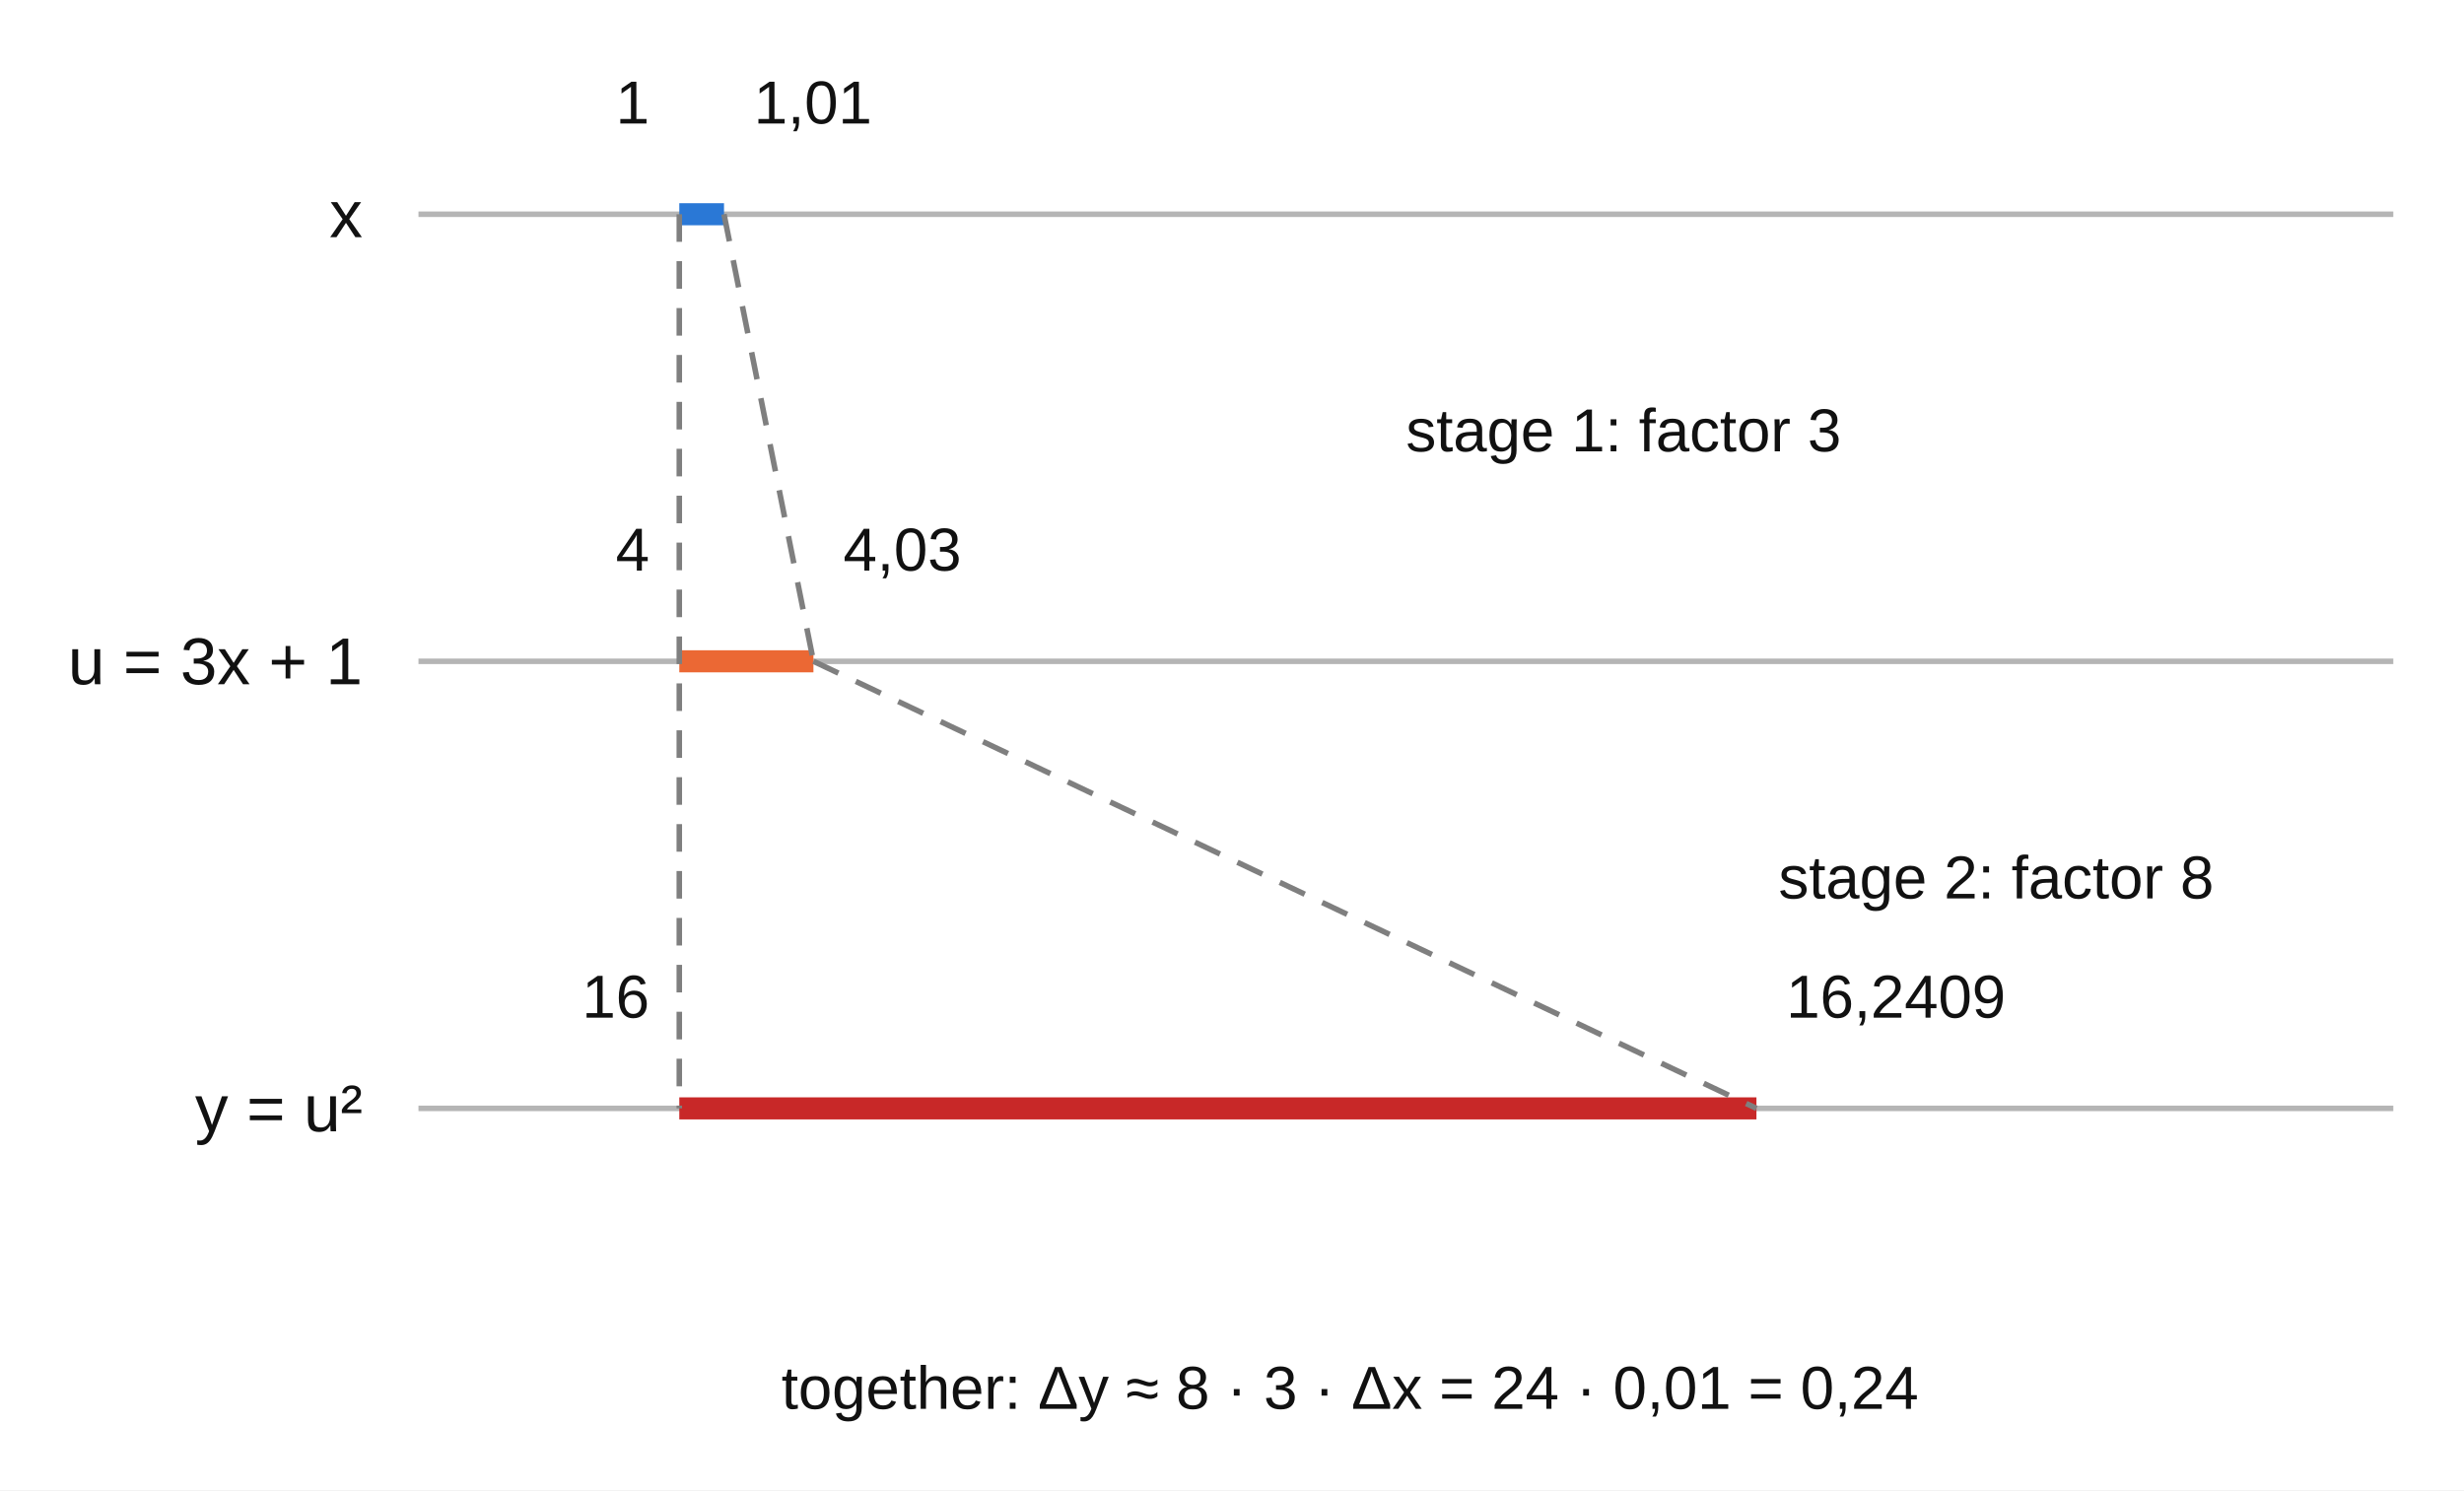
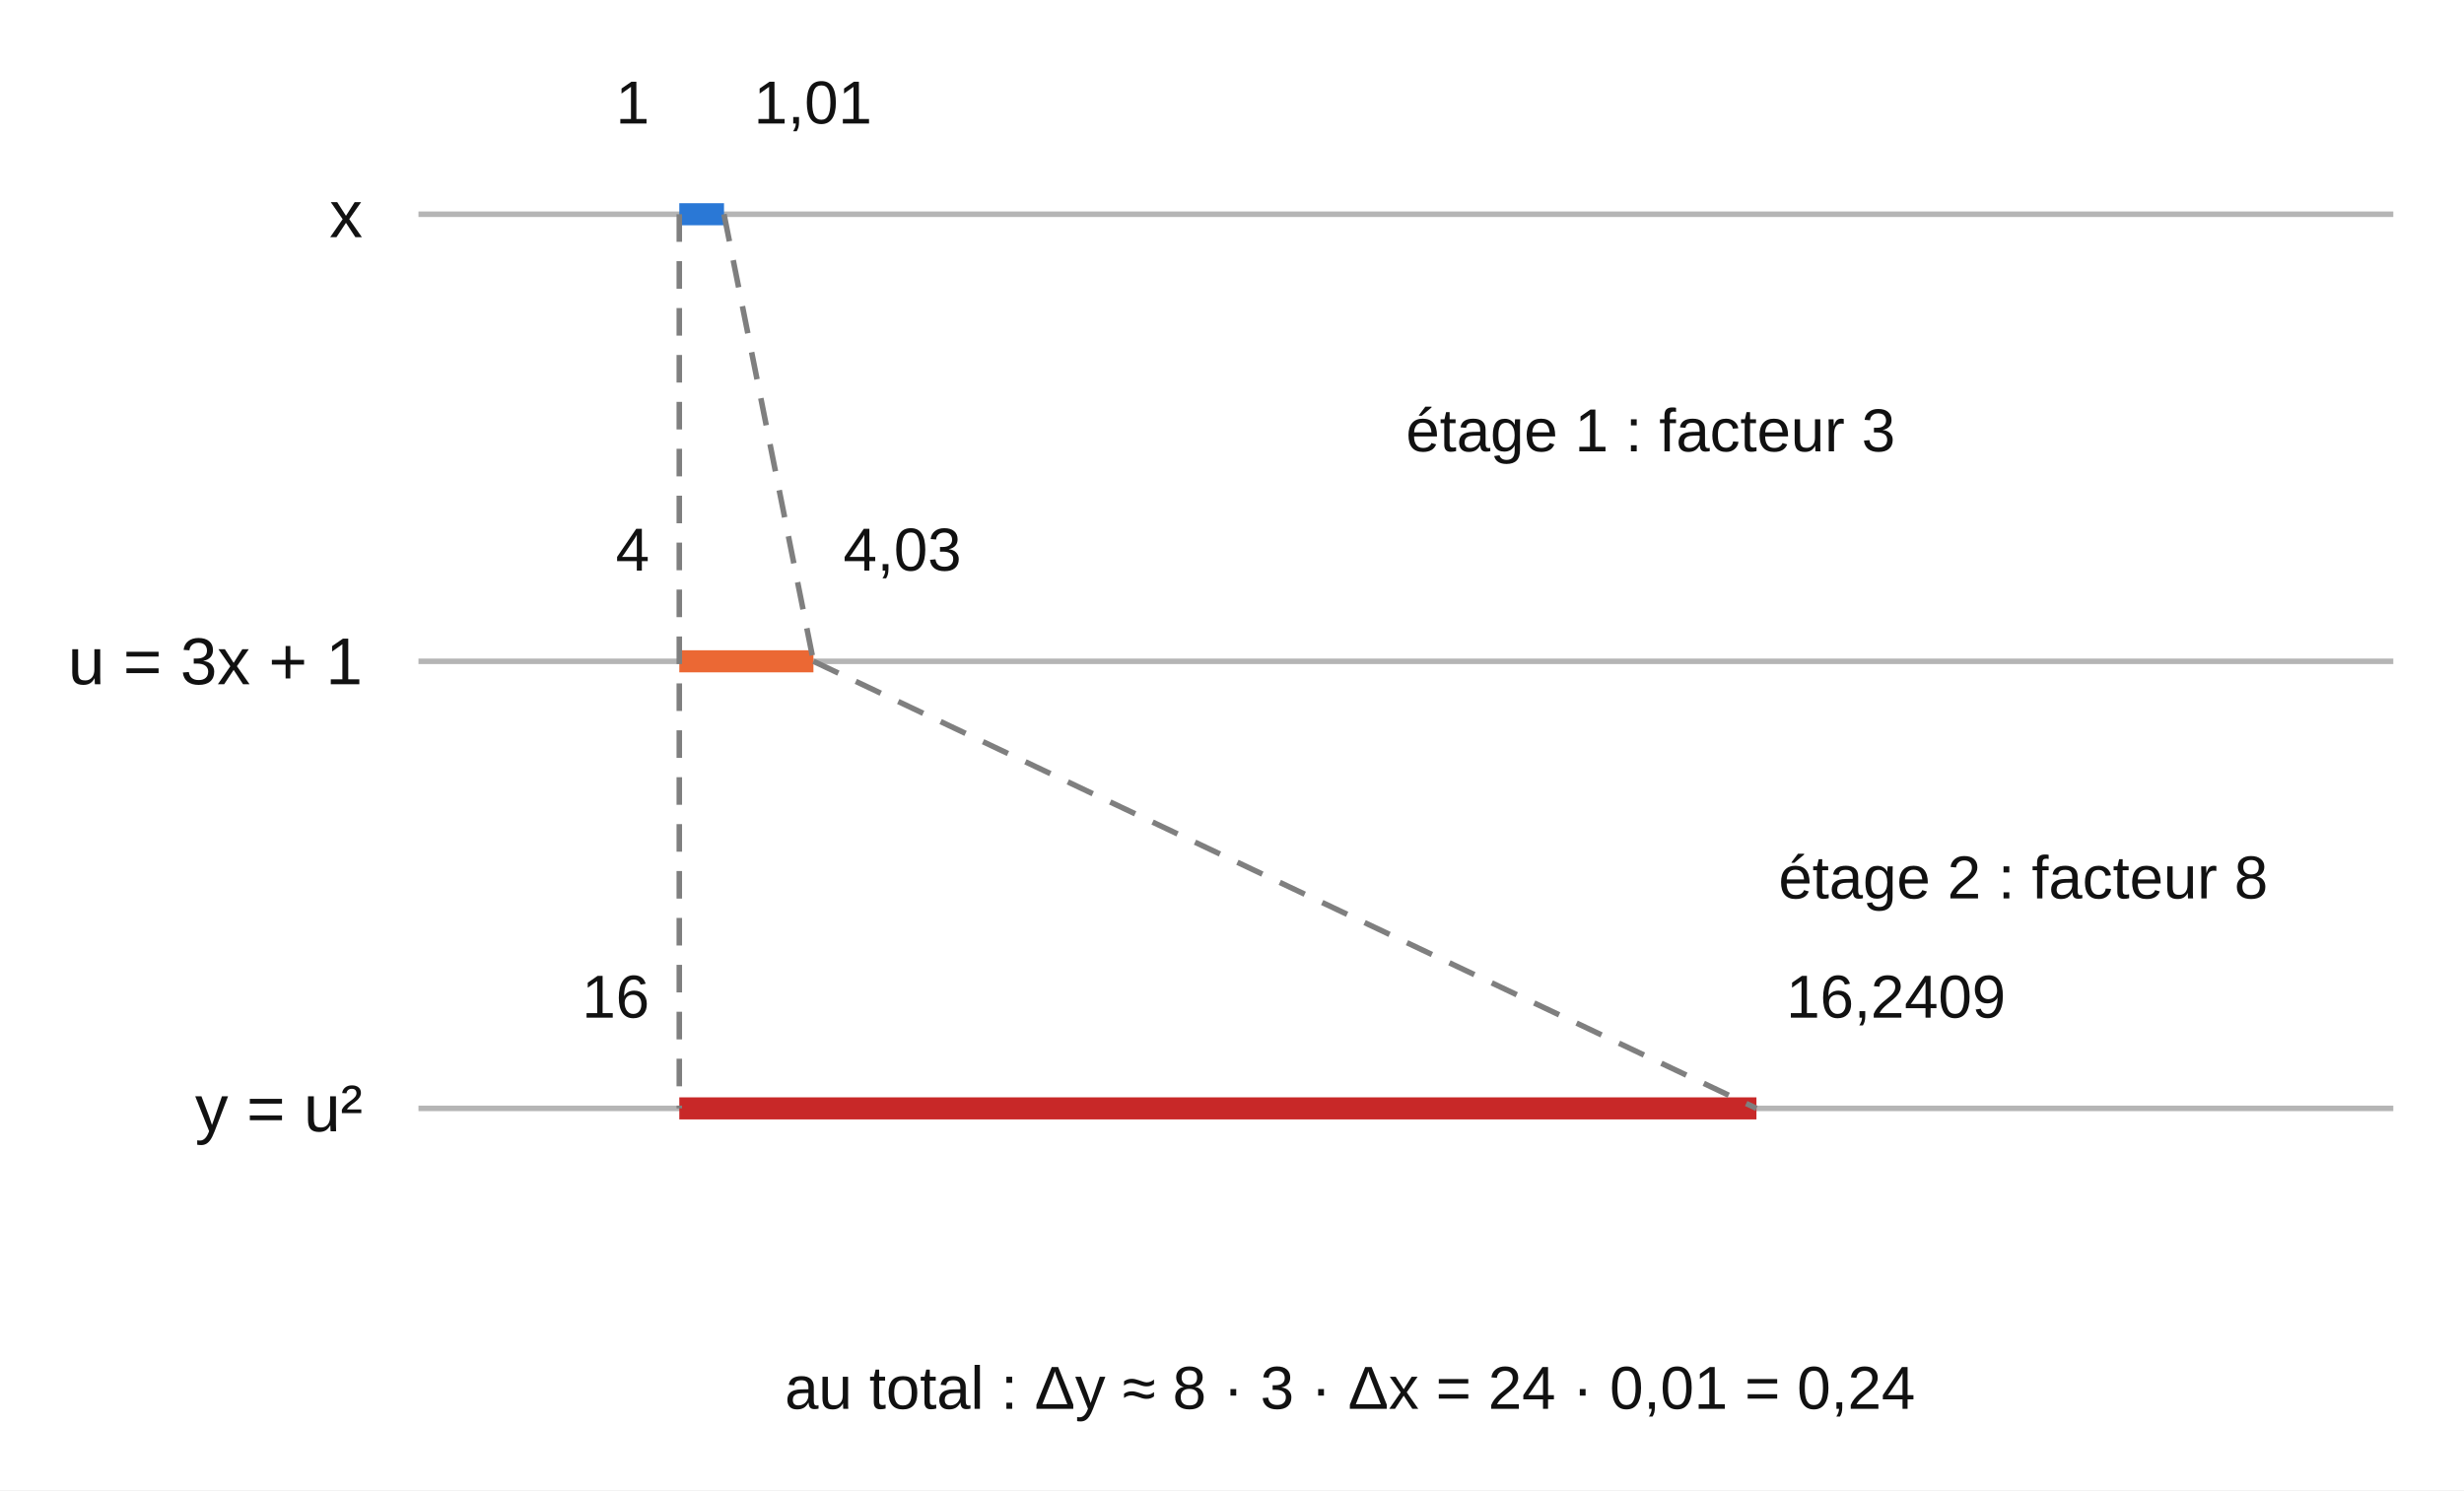
<svg xmlns="http://www.w3.org/2000/svg" width="491" height="297" viewBox="551.885 300.375 892.727 540">
  <rect x="551.885" y="300.375" width="892.727" height="540" fill="#ffffff" />
  <path d="M703.5 378C942 378 1180.5 378 1419 378" fill="none" stroke="#b5b5b5" stroke-width="2" stroke-linejoin="round" stroke-linecap="butt" />
  <text x="683.25" y="378" font-size="24" font-family="Arial, Helvetica, 'Liberation Sans', 'Nimbus Sans', 'Noto Sans CJK SC', 'Microsoft YaHei', 'PingFang SC', sans-serif" fill="#111111" text-anchor="end" dominant-baseline="central">x</text>
  <path d="M798 378C803.4 378 808.8 378 814.2 378" fill="none" stroke="#2a78d6" stroke-width="8" stroke-linejoin="round" stroke-linecap="butt" />
  <text x="787.2" y="337.5" font-size="22" font-family="Arial, Helvetica, 'Liberation Sans', 'Nimbus Sans', 'Noto Sans CJK SC', 'Microsoft YaHei', 'PingFang SC', sans-serif" fill="#111111" text-anchor="end" dominant-baseline="central">1</text>
  <text x="825" y="337.5" font-size="22" font-family="Arial, Helvetica, 'Liberation Sans', 'Nimbus Sans', 'Noto Sans CJK SC', 'Microsoft YaHei', 'PingFang SC', sans-serif" fill="#111111" text-anchor="start" dominant-baseline="central">1,01</text>
  <path d="M703.5 540C942 540 1180.5 540 1419 540" fill="none" stroke="#b5b5b5" stroke-width="2" stroke-linejoin="round" stroke-linecap="butt" />
  <text x="683.25" y="540" font-size="24" font-family="Arial, Helvetica, 'Liberation Sans', 'Nimbus Sans', 'Noto Sans CJK SC', 'Microsoft YaHei', 'PingFang SC', sans-serif" fill="#111111" text-anchor="end" dominant-baseline="central">u = 3x + 1</text>
  <path d="M798 540C814.2 540 830.4 540 846.6 540" fill="none" stroke="#eb6834" stroke-width="8" stroke-linejoin="round" stroke-linecap="butt" />
  <text x="787.2" y="499.5" font-size="22" font-family="Arial, Helvetica, 'Liberation Sans', 'Nimbus Sans', 'Noto Sans CJK SC', 'Microsoft YaHei', 'PingFang SC', sans-serif" fill="#111111" text-anchor="end" dominant-baseline="central">4</text>
  <text x="857.4" y="499.5" font-size="22" font-family="Arial, Helvetica, 'Liberation Sans', 'Nimbus Sans', 'Noto Sans CJK SC', 'Microsoft YaHei', 'PingFang SC', sans-serif" fill="#111111" text-anchor="start" dominant-baseline="central">4,03</text>
  <path d="M703.5 702C942 702 1180.5 702 1419 702" fill="none" stroke="#b5b5b5" stroke-width="2" stroke-linejoin="round" stroke-linecap="butt" />
  <text x="683.25" y="702" font-size="24" font-family="Arial, Helvetica, 'Liberation Sans', 'Nimbus Sans', 'Noto Sans CJK SC', 'Microsoft YaHei', 'PingFang SC', sans-serif" fill="#111111" text-anchor="end" dominant-baseline="central">y = u²</text>
  <path d="M798 702C928.09 702 1058.17 702 1188.26 702" fill="none" stroke="#c82828" stroke-width="8" stroke-linejoin="round" stroke-linecap="butt" />
  <text x="787.2" y="661.5" font-size="22" font-family="Arial, Helvetica, 'Liberation Sans', 'Nimbus Sans', 'Noto Sans CJK SC', 'Microsoft YaHei', 'PingFang SC', sans-serif" fill="#111111" text-anchor="end" dominant-baseline="central">16</text>
  <text x="1199.06" y="661.5" font-size="22" font-family="Arial, Helvetica, 'Liberation Sans', 'Nimbus Sans', 'Noto Sans CJK SC', 'Microsoft YaHei', 'PingFang SC', sans-serif" fill="#111111" text-anchor="start" dominant-baseline="central">16,2409</text>
  <path d="M798 378C798 486 798 594 798 702" fill="none" stroke="#7f7f7f" stroke-width="2" stroke-dasharray="10 7" stroke-linejoin="round" stroke-linecap="butt" />
  <path d="M814.2 378C825 432 835.8 486 846.6 540" fill="none" stroke="#7f7f7f" stroke-width="2" stroke-dasharray="10 7" stroke-linejoin="round" stroke-linecap="butt" />
  <path d="M846.6 540C960.49 594 1074.37 648 1188.26 702" fill="none" stroke="#7f7f7f" stroke-width="2" stroke-dasharray="10 7" stroke-linejoin="round" stroke-linecap="butt" />
-   <text x="1061.25" y="456.3" font-size="22" font-family="Arial, Helvetica, 'Liberation Sans', 'Nimbus Sans', 'Noto Sans CJK SC', 'Microsoft YaHei', 'PingFang SC', sans-serif" fill="#111111" text-anchor="start" dominant-baseline="central">stage 1: factor 3</text>
-   <text x="1196.25" y="618.3" font-size="22" font-family="Arial, Helvetica, 'Liberation Sans', 'Nimbus Sans', 'Noto Sans CJK SC', 'Microsoft YaHei', 'PingFang SC', sans-serif" fill="#111111" text-anchor="start" dominant-baseline="central">stage 2: factor 8</text>
-   <text x="1041" y="803.25" font-size="22" font-family="Arial, Helvetica, 'Liberation Sans', 'Nimbus Sans', 'Noto Sans CJK SC', 'Microsoft YaHei', 'PingFang SC', sans-serif" fill="#111111" text-anchor="middle" dominant-baseline="central">together: Δy ≈ 8 · 3 · Δx = 24 · 0,01 = 0,24</text>
+   <text x="1061.25" y="456.3" font-size="22" font-family="Arial, Helvetica, 'Liberation Sans', 'Nimbus Sans', 'Noto Sans CJK SC', 'Microsoft YaHei', 'PingFang SC', sans-serif" fill="#111111" text-anchor="start" dominant-baseline="central">étage 1 : facteur 3</text>
+   <text x="1196.25" y="618.3" font-size="22" font-family="Arial, Helvetica, 'Liberation Sans', 'Nimbus Sans', 'Noto Sans CJK SC', 'Microsoft YaHei', 'PingFang SC', sans-serif" fill="#111111" text-anchor="start" dominant-baseline="central">étage 2 : facteur 8</text>
+   <text x="1041" y="803.25" font-size="22" font-family="Arial, Helvetica, 'Liberation Sans', 'Nimbus Sans', 'Noto Sans CJK SC', 'Microsoft YaHei', 'PingFang SC', sans-serif" fill="#111111" text-anchor="middle" dominant-baseline="central">au total : Δy ≈ 8 · 3 · Δx = 24 · 0,01 = 0,24</text>
</svg>
